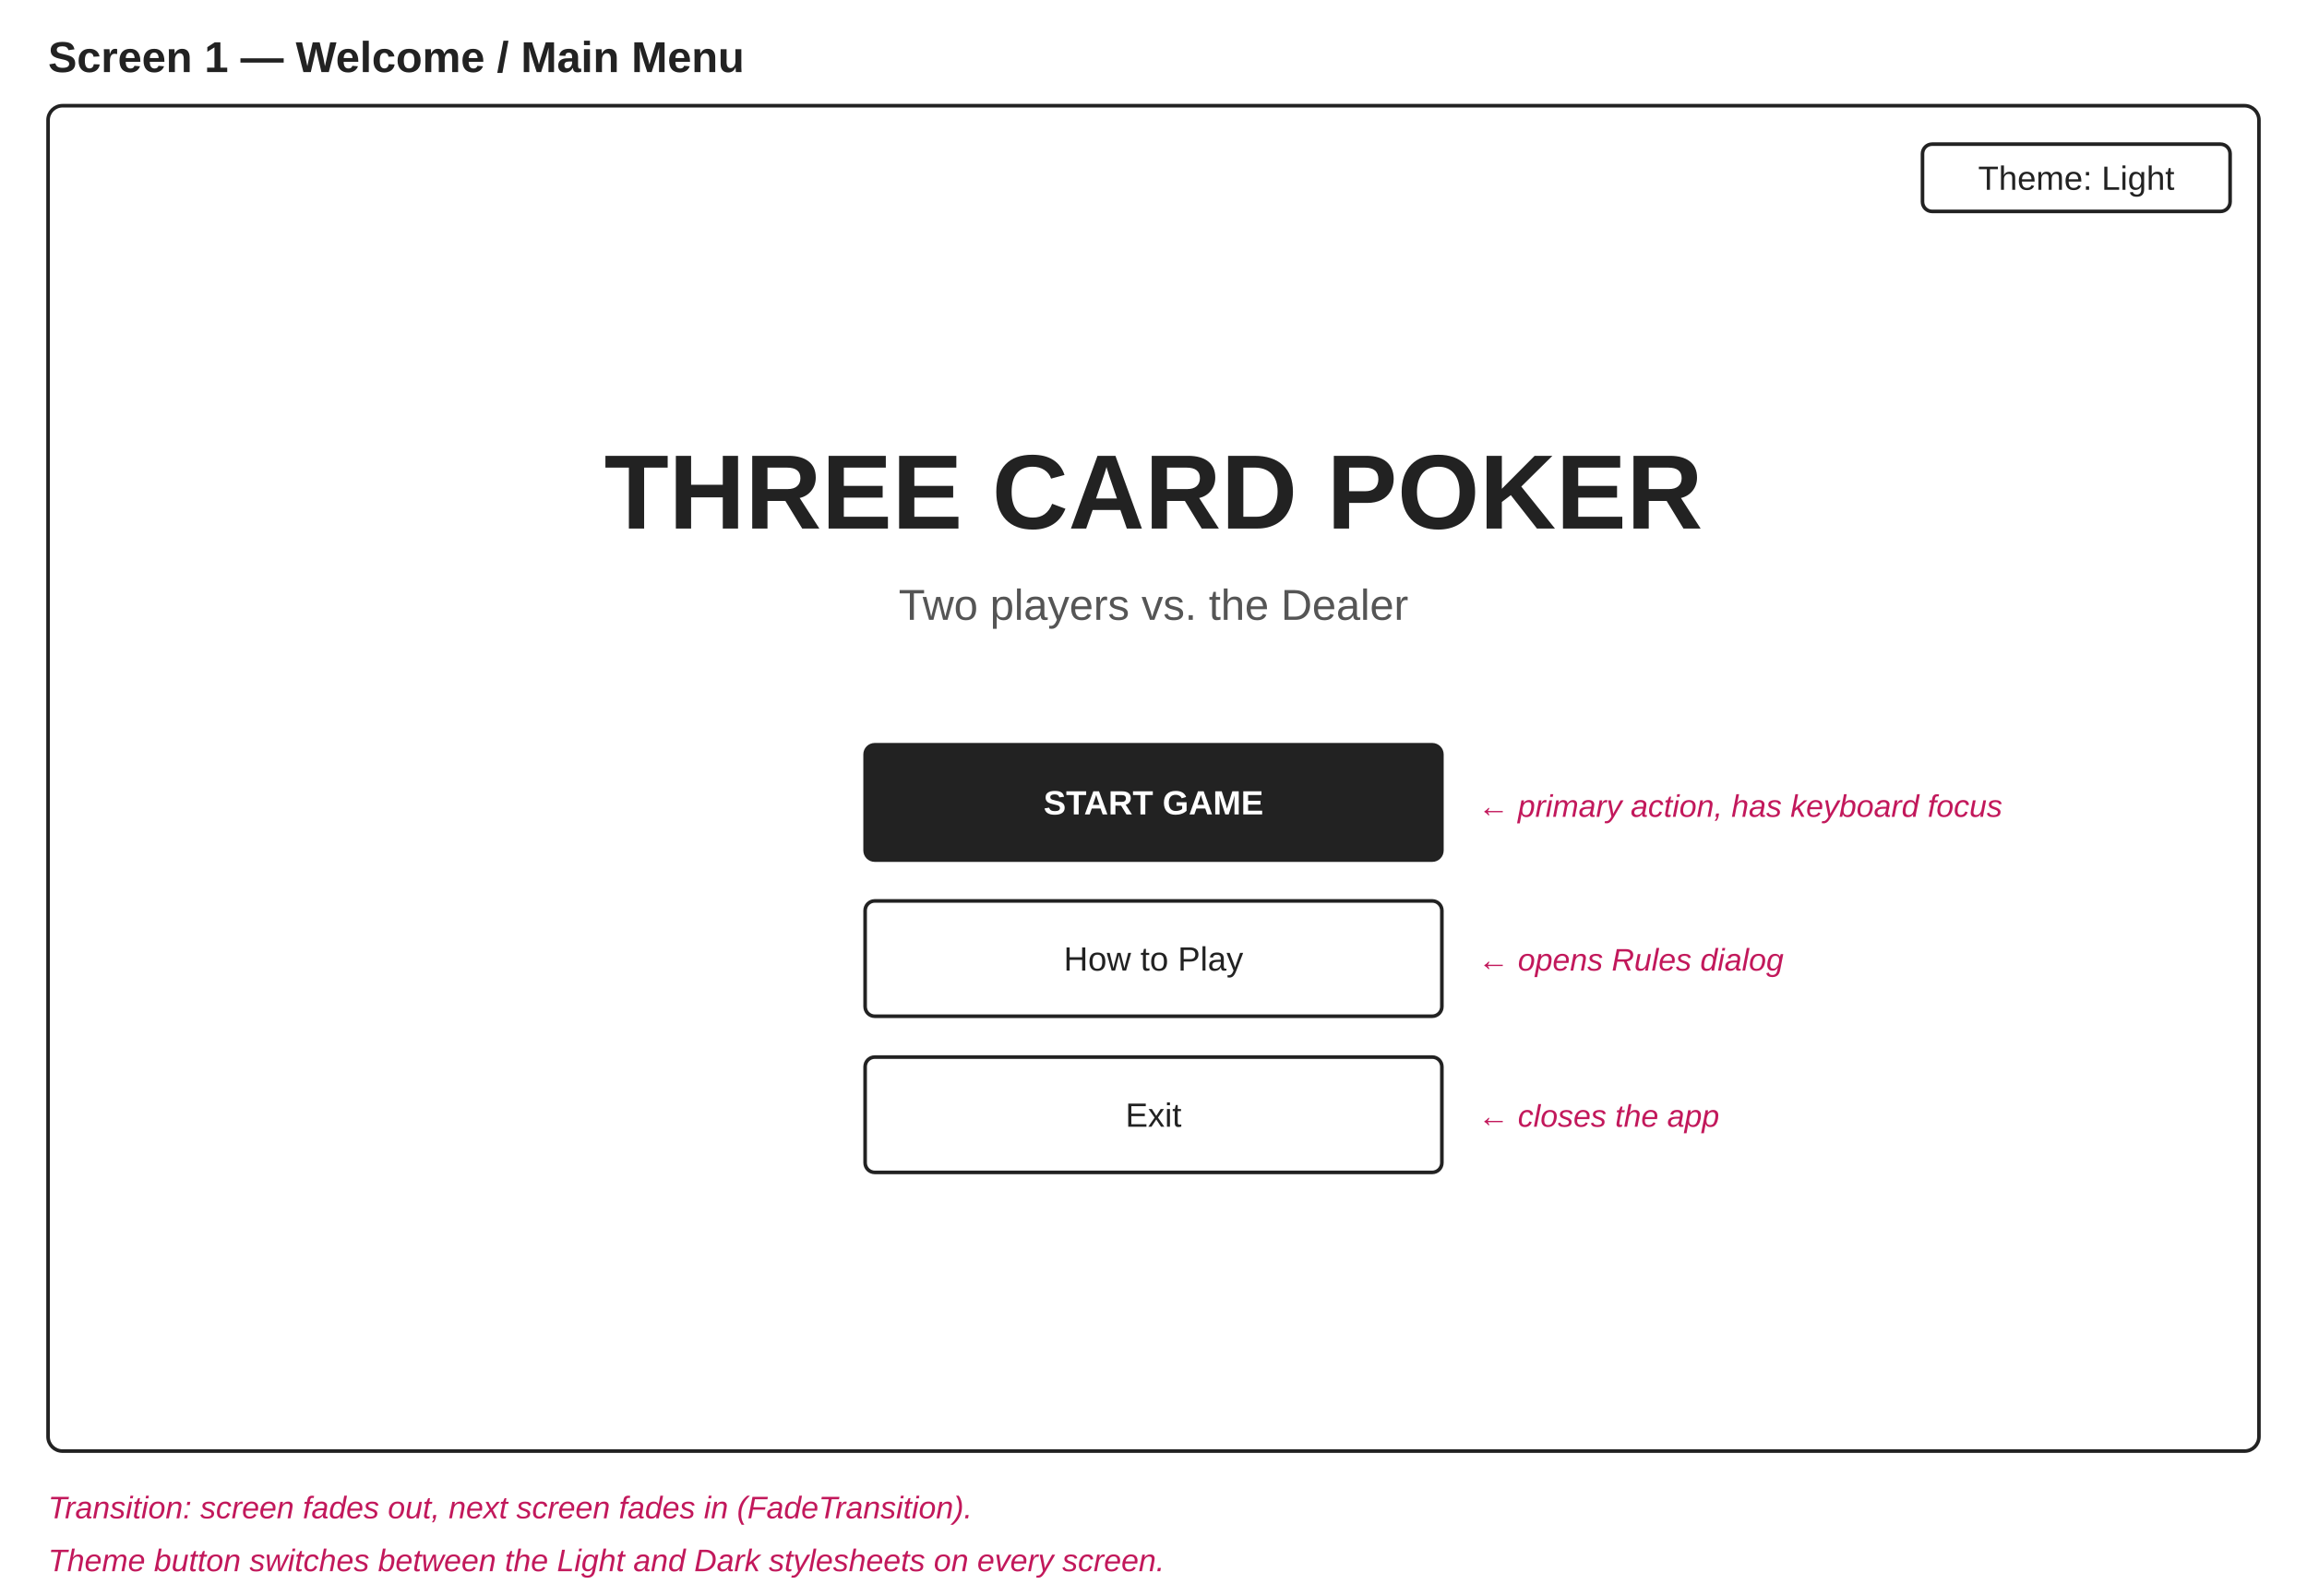
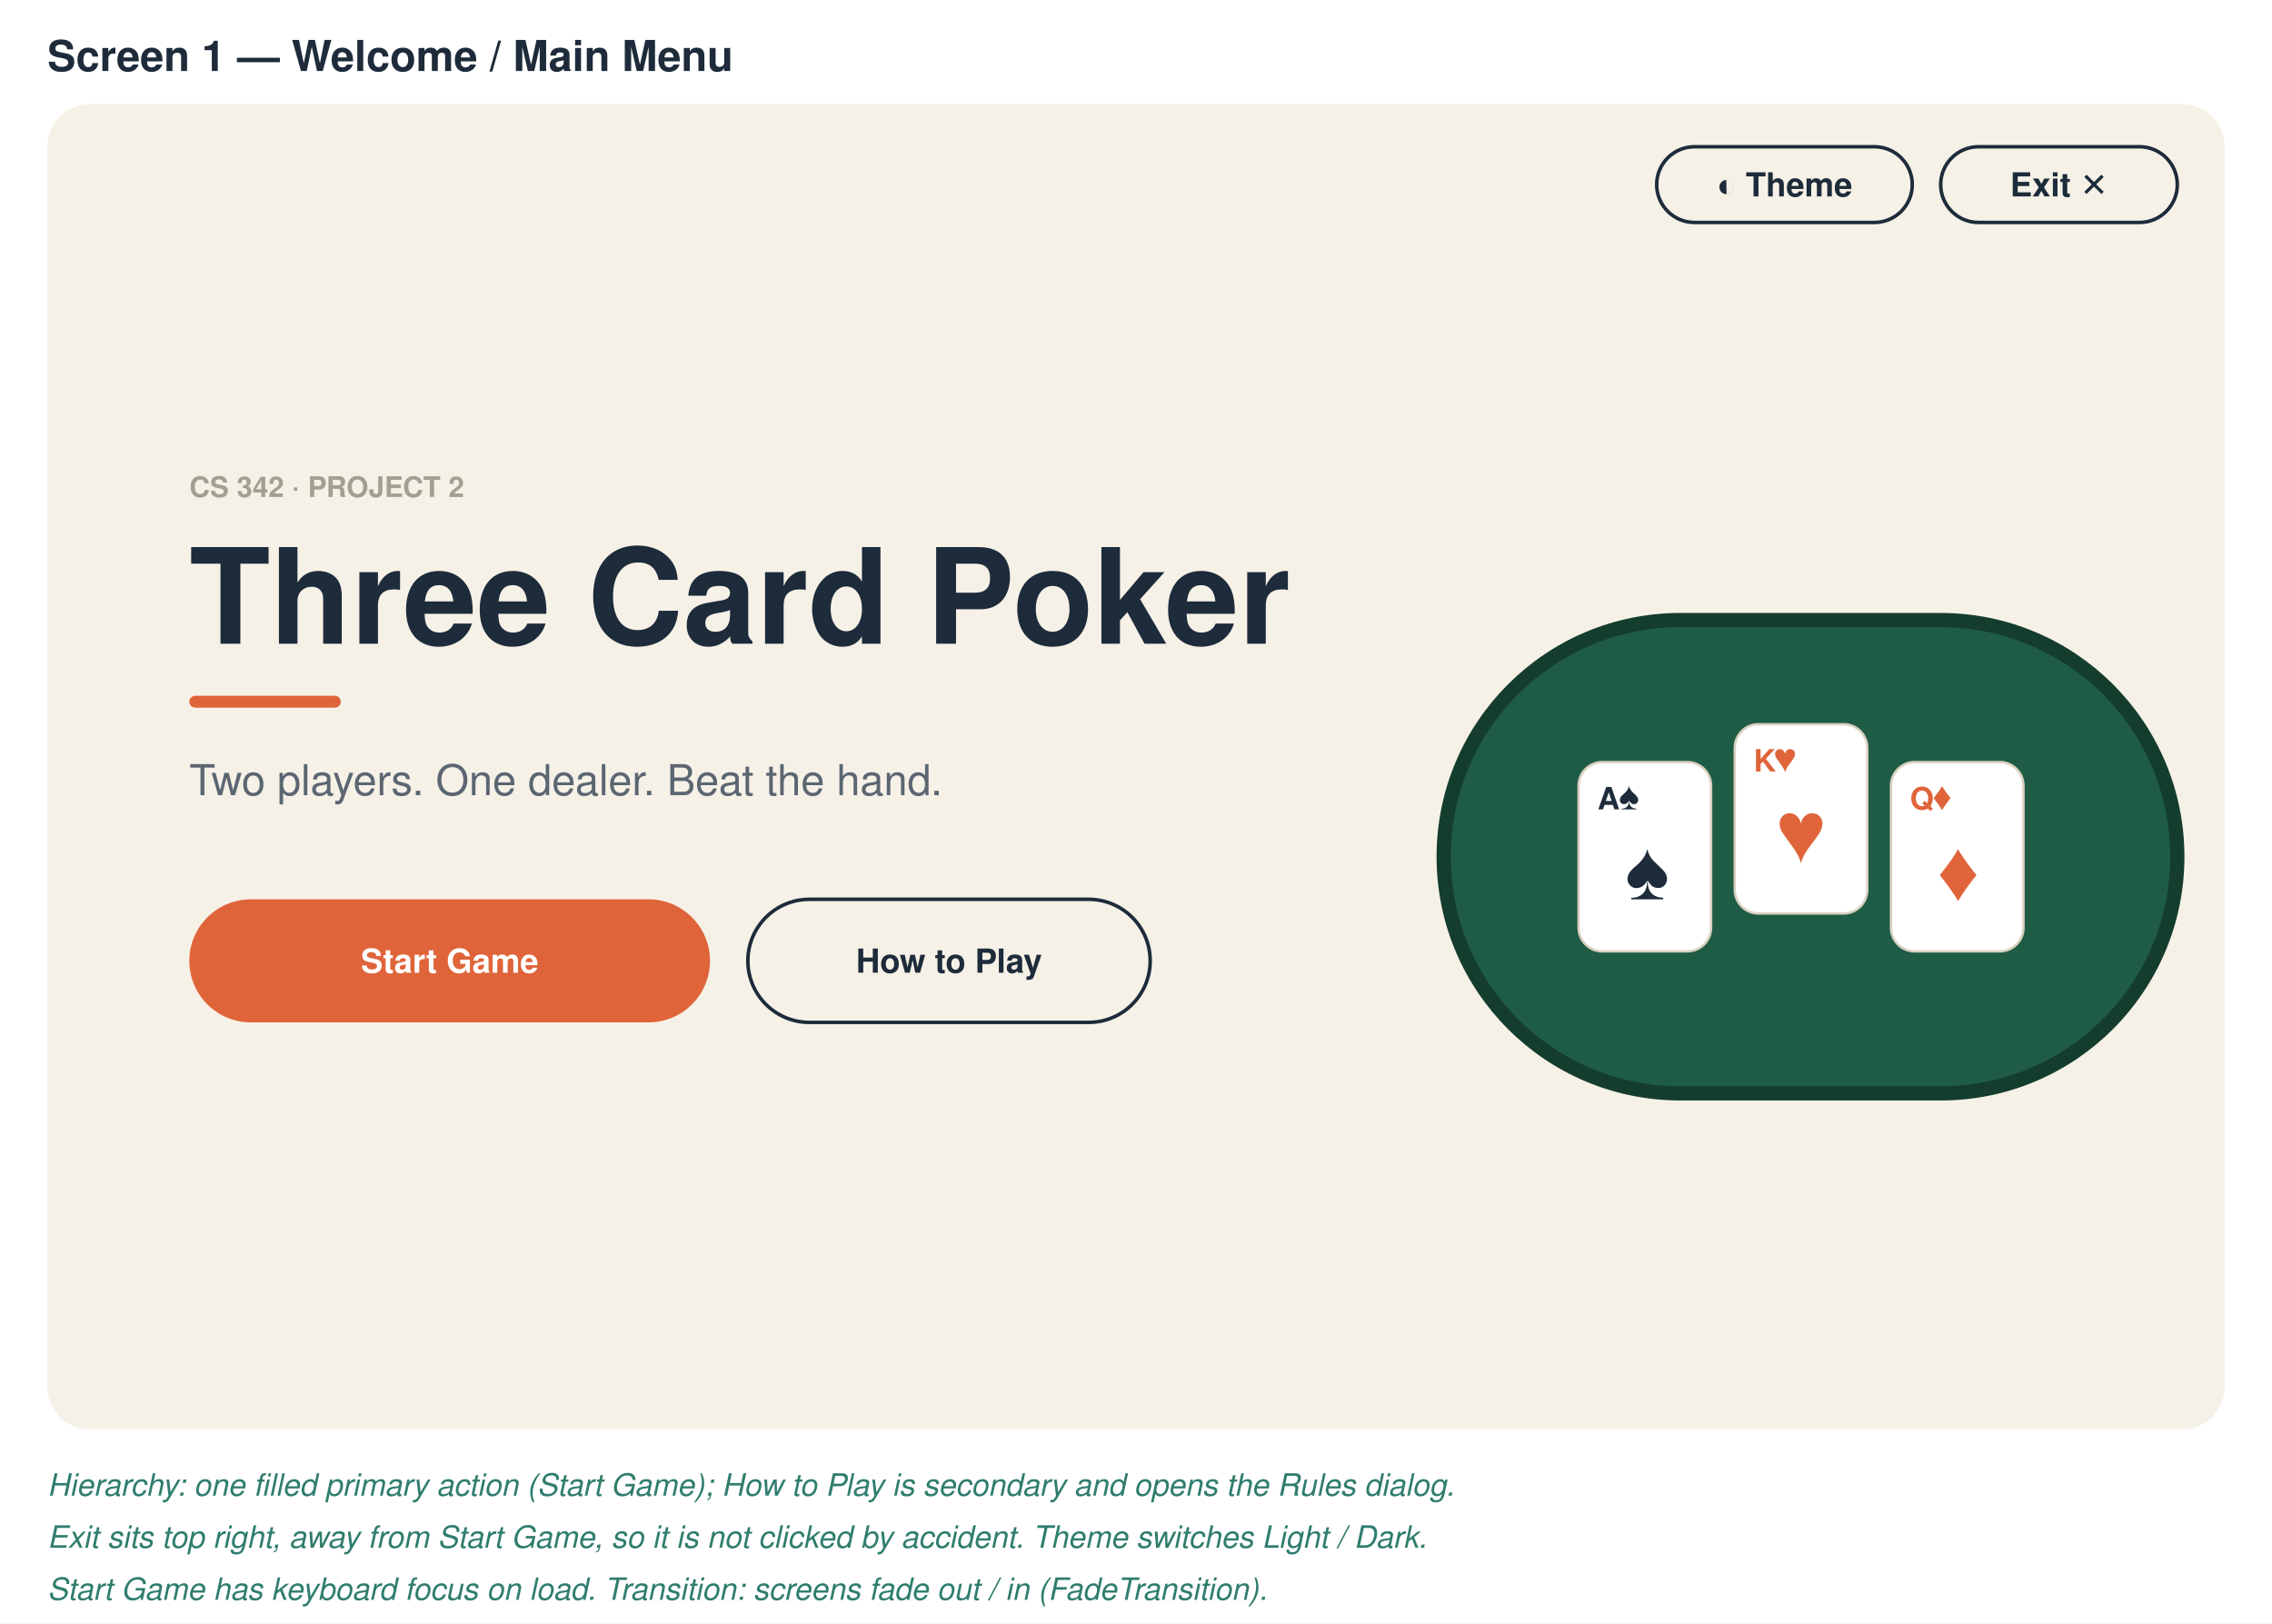
- <svg xmlns="http://www.w3.org/2000/svg" width="960" height="664" viewBox="0 0 960 664">
-   <rect x="0" y="0" width="960" height="664" rx="0" fill="#fff" stroke="#fff" stroke-width="1.5" />
-   <text x="20" y="30" font-family="Arial, Helvetica, sans-serif" font-size="18" text-anchor="start" fill="#222" font-weight="bold">Screen 1 — Welcome / Main Menu</text>
-   <rect x="20" y="44" width="920" height="560" rx="6" fill="#fff" stroke="#222" stroke-width="1.5" />
-   <rect x="800" y="60" width="128" height="28" rx="4" fill="#fff" stroke="#222" stroke-width="1.5" />
-   <text x="864.0" y="79.0" font-family="Arial, Helvetica, sans-serif" font-size="14" text-anchor="middle" fill="#222">Theme: Light</text>
-   <text x="480" y="220" font-family="Arial, Helvetica, sans-serif" font-size="44" text-anchor="middle" fill="#222" font-weight="bold">THREE CARD POKER</text>
-   <text x="480" y="258" font-family="Arial, Helvetica, sans-serif" font-size="18" text-anchor="middle" fill="#555">Two players vs. the Dealer</text>
-   <rect x="360" y="310" width="240" height="48" rx="4" fill="#222" stroke="#222" stroke-width="1.5" />
-   <text x="480.0" y="339.0" font-family="Arial, Helvetica, sans-serif" font-size="14" text-anchor="middle" fill="#fff" font-weight="bold">START GAME</text>
-   <rect x="360" y="375" width="240" height="48" rx="4" fill="#fff" stroke="#222" stroke-width="1.5" />
-   <text x="480.0" y="404.0" font-family="Arial, Helvetica, sans-serif" font-size="14" text-anchor="middle" fill="#222">How to Play</text>
-   <rect x="360" y="440" width="240" height="48" rx="4" fill="#fff" stroke="#222" stroke-width="1.5" />
-   <text x="480.0" y="469.0" font-family="Arial, Helvetica, sans-serif" font-size="14" text-anchor="middle" fill="#222">Exit</text>
-   <text x="615" y="340" font-family="Arial, Helvetica, sans-serif" font-size="13" text-anchor="start" fill="#c2185b" font-style="italic">← primary action, has keyboard focus</text>
-   <text x="615" y="404" font-family="Arial, Helvetica, sans-serif" font-size="13" text-anchor="start" fill="#c2185b" font-style="italic">← opens Rules dialog</text>
-   <text x="615" y="469" font-family="Arial, Helvetica, sans-serif" font-size="13" text-anchor="start" fill="#c2185b" font-style="italic">← closes the app</text>
-   <text x="20" y="632" font-family="Arial, Helvetica, sans-serif" font-size="13" text-anchor="start" fill="#c2185b" font-style="italic">Transition: screen fades out, next screen fades in (FadeTransition).</text>
-   <text x="20" y="654" font-family="Arial, Helvetica, sans-serif" font-size="13" text-anchor="start" fill="#c2185b" font-style="italic">Theme button switches between the Light and Dark stylesheets on every screen.</text>
+ <svg xmlns="http://www.w3.org/2000/svg" width="960" height="686" viewBox="0 0 960 686">
+   <rect x="0" y="0" width="960" height="686" rx="0" fill="#fff" stroke="none" stroke-width="1.5" />
+   <text x="20" y="30" font-family="'Helvetica Neue', Helvetica, Arial, sans-serif" font-size="18" text-anchor="start" fill="#1d2b3a" font-weight="bold">Screen 1 — Welcome / Main Menu</text>
+   <rect x="20" y="44" width="920" height="560" rx="18" fill="#f6f1e7" stroke="none" stroke-width="1.5" />
+   <rect x="700" y="62" width="108" height="32" rx="16.0" fill="none" stroke="#1d2b3a" stroke-width="1.5" />
+   <text x="754.0" y="83.0" font-family="'Helvetica Neue', Helvetica, Arial, sans-serif" font-size="14" text-anchor="middle" fill="#1d2b3a" font-weight="bold">◐ Theme</text>
+   <rect x="820" y="62" width="100" height="32" rx="16.0" fill="none" stroke="#1d2b3a" stroke-width="1.5" />
+   <text x="870.0" y="83.0" font-family="'Helvetica Neue', Helvetica, Arial, sans-serif" font-size="14" text-anchor="middle" fill="#1d2b3a" font-weight="bold">Exit  ✕</text>
+   <text x="80" y="210" font-family="'Helvetica Neue', Helvetica, Arial, sans-serif" font-size="12" text-anchor="start" fill="#a59f93" font-weight="bold">CS 342 · PROJECT 2</text>
+   <text x="80" y="272" font-family="'Helvetica Neue', Helvetica, Arial, sans-serif" font-size="56" text-anchor="start" fill="#1d2b3a" font-weight="bold">Three Card Poker</text>
+   <rect x="80" y="294" width="64" height="5" rx="2.5" fill="#e0643a" stroke="none" stroke-width="1.5" />
+   <text x="80" y="336" font-family="'Helvetica Neue', Helvetica, Arial, sans-serif" font-size="18" text-anchor="start" fill="#5b6672">Two players. One dealer. Beat the hand.</text>
+   <rect x="80" y="380" width="220" height="52" rx="26.0" fill="#e0643a" stroke="none" stroke-width="1.5" />
+   <text x="190.0" y="411.0" font-family="'Helvetica Neue', Helvetica, Arial, sans-serif" font-size="14" text-anchor="middle" fill="#fff" font-weight="bold">Start Game</text>
+   <rect x="316" y="380" width="170" height="52" rx="26.0" fill="none" stroke="#1d2b3a" stroke-width="1.5" />
+   <text x="401.0" y="411.0" font-family="'Helvetica Neue', Helvetica, Arial, sans-serif" font-size="14" text-anchor="middle" fill="#1d2b3a" font-weight="bold">How to Play</text>
+   <rect x="610" y="262" width="310" height="200" rx="100" fill="#1f5c45" stroke="#143d2e" stroke-width="6" />
+   <rect x="667" y="322" width="56" height="80" rx="10" fill="#fff" stroke="#d9d0bf" stroke-width="1" />
+   <text x="675" y="342" font-family="'Helvetica Neue', Helvetica, Arial, sans-serif" font-size="13" text-anchor="start" fill="#1d2b3a" font-weight="bold">A♠</text>
+   <text x="695.0" y="380" font-family="'Helvetica Neue', Helvetica, Arial, sans-serif" font-size="28" text-anchor="middle" fill="#1d2b3a">♠</text>
+   <rect x="733" y="306" width="56" height="80" rx="10" fill="#fff" stroke="#d9d0bf" stroke-width="1" />
+   <text x="741" y="326" font-family="'Helvetica Neue', Helvetica, Arial, sans-serif" font-size="13" text-anchor="start" fill="#e0643a" font-weight="bold">K♥</text>
+   <text x="761.0" y="364" font-family="'Helvetica Neue', Helvetica, Arial, sans-serif" font-size="28" text-anchor="middle" fill="#e0643a">♥</text>
+   <rect x="799" y="322" width="56" height="80" rx="10" fill="#fff" stroke="#d9d0bf" stroke-width="1" />
+   <text x="807" y="342" font-family="'Helvetica Neue', Helvetica, Arial, sans-serif" font-size="13" text-anchor="start" fill="#e0643a" font-weight="bold">Q♦</text>
+   <text x="827.0" y="380" font-family="'Helvetica Neue', Helvetica, Arial, sans-serif" font-size="28" text-anchor="middle" fill="#e0643a">♦</text>
+   <text x="20" y="632" font-family="'Helvetica Neue', Helvetica, Arial, sans-serif" font-size="13" text-anchor="start" fill="#2f7d6d" font-style="italic">Hierarchy: one filled primary action (Start Game); How to Play is secondary and opens the Rules dialog.</text>
+   <text x="20" y="654" font-family="'Helvetica Neue', Helvetica, Arial, sans-serif" font-size="13" text-anchor="start" fill="#2f7d6d" font-style="italic">Exit sits top right, away from Start Game, so it is not clicked by accident. Theme switches Light / Dark.</text>
+   <text x="20" y="676" font-family="'Helvetica Neue', Helvetica, Arial, sans-serif" font-size="13" text-anchor="start" fill="#2f7d6d" font-style="italic">Start Game has keyboard focus on load. Transition: screens fade out / in (FadeTransition).</text>
</svg>
